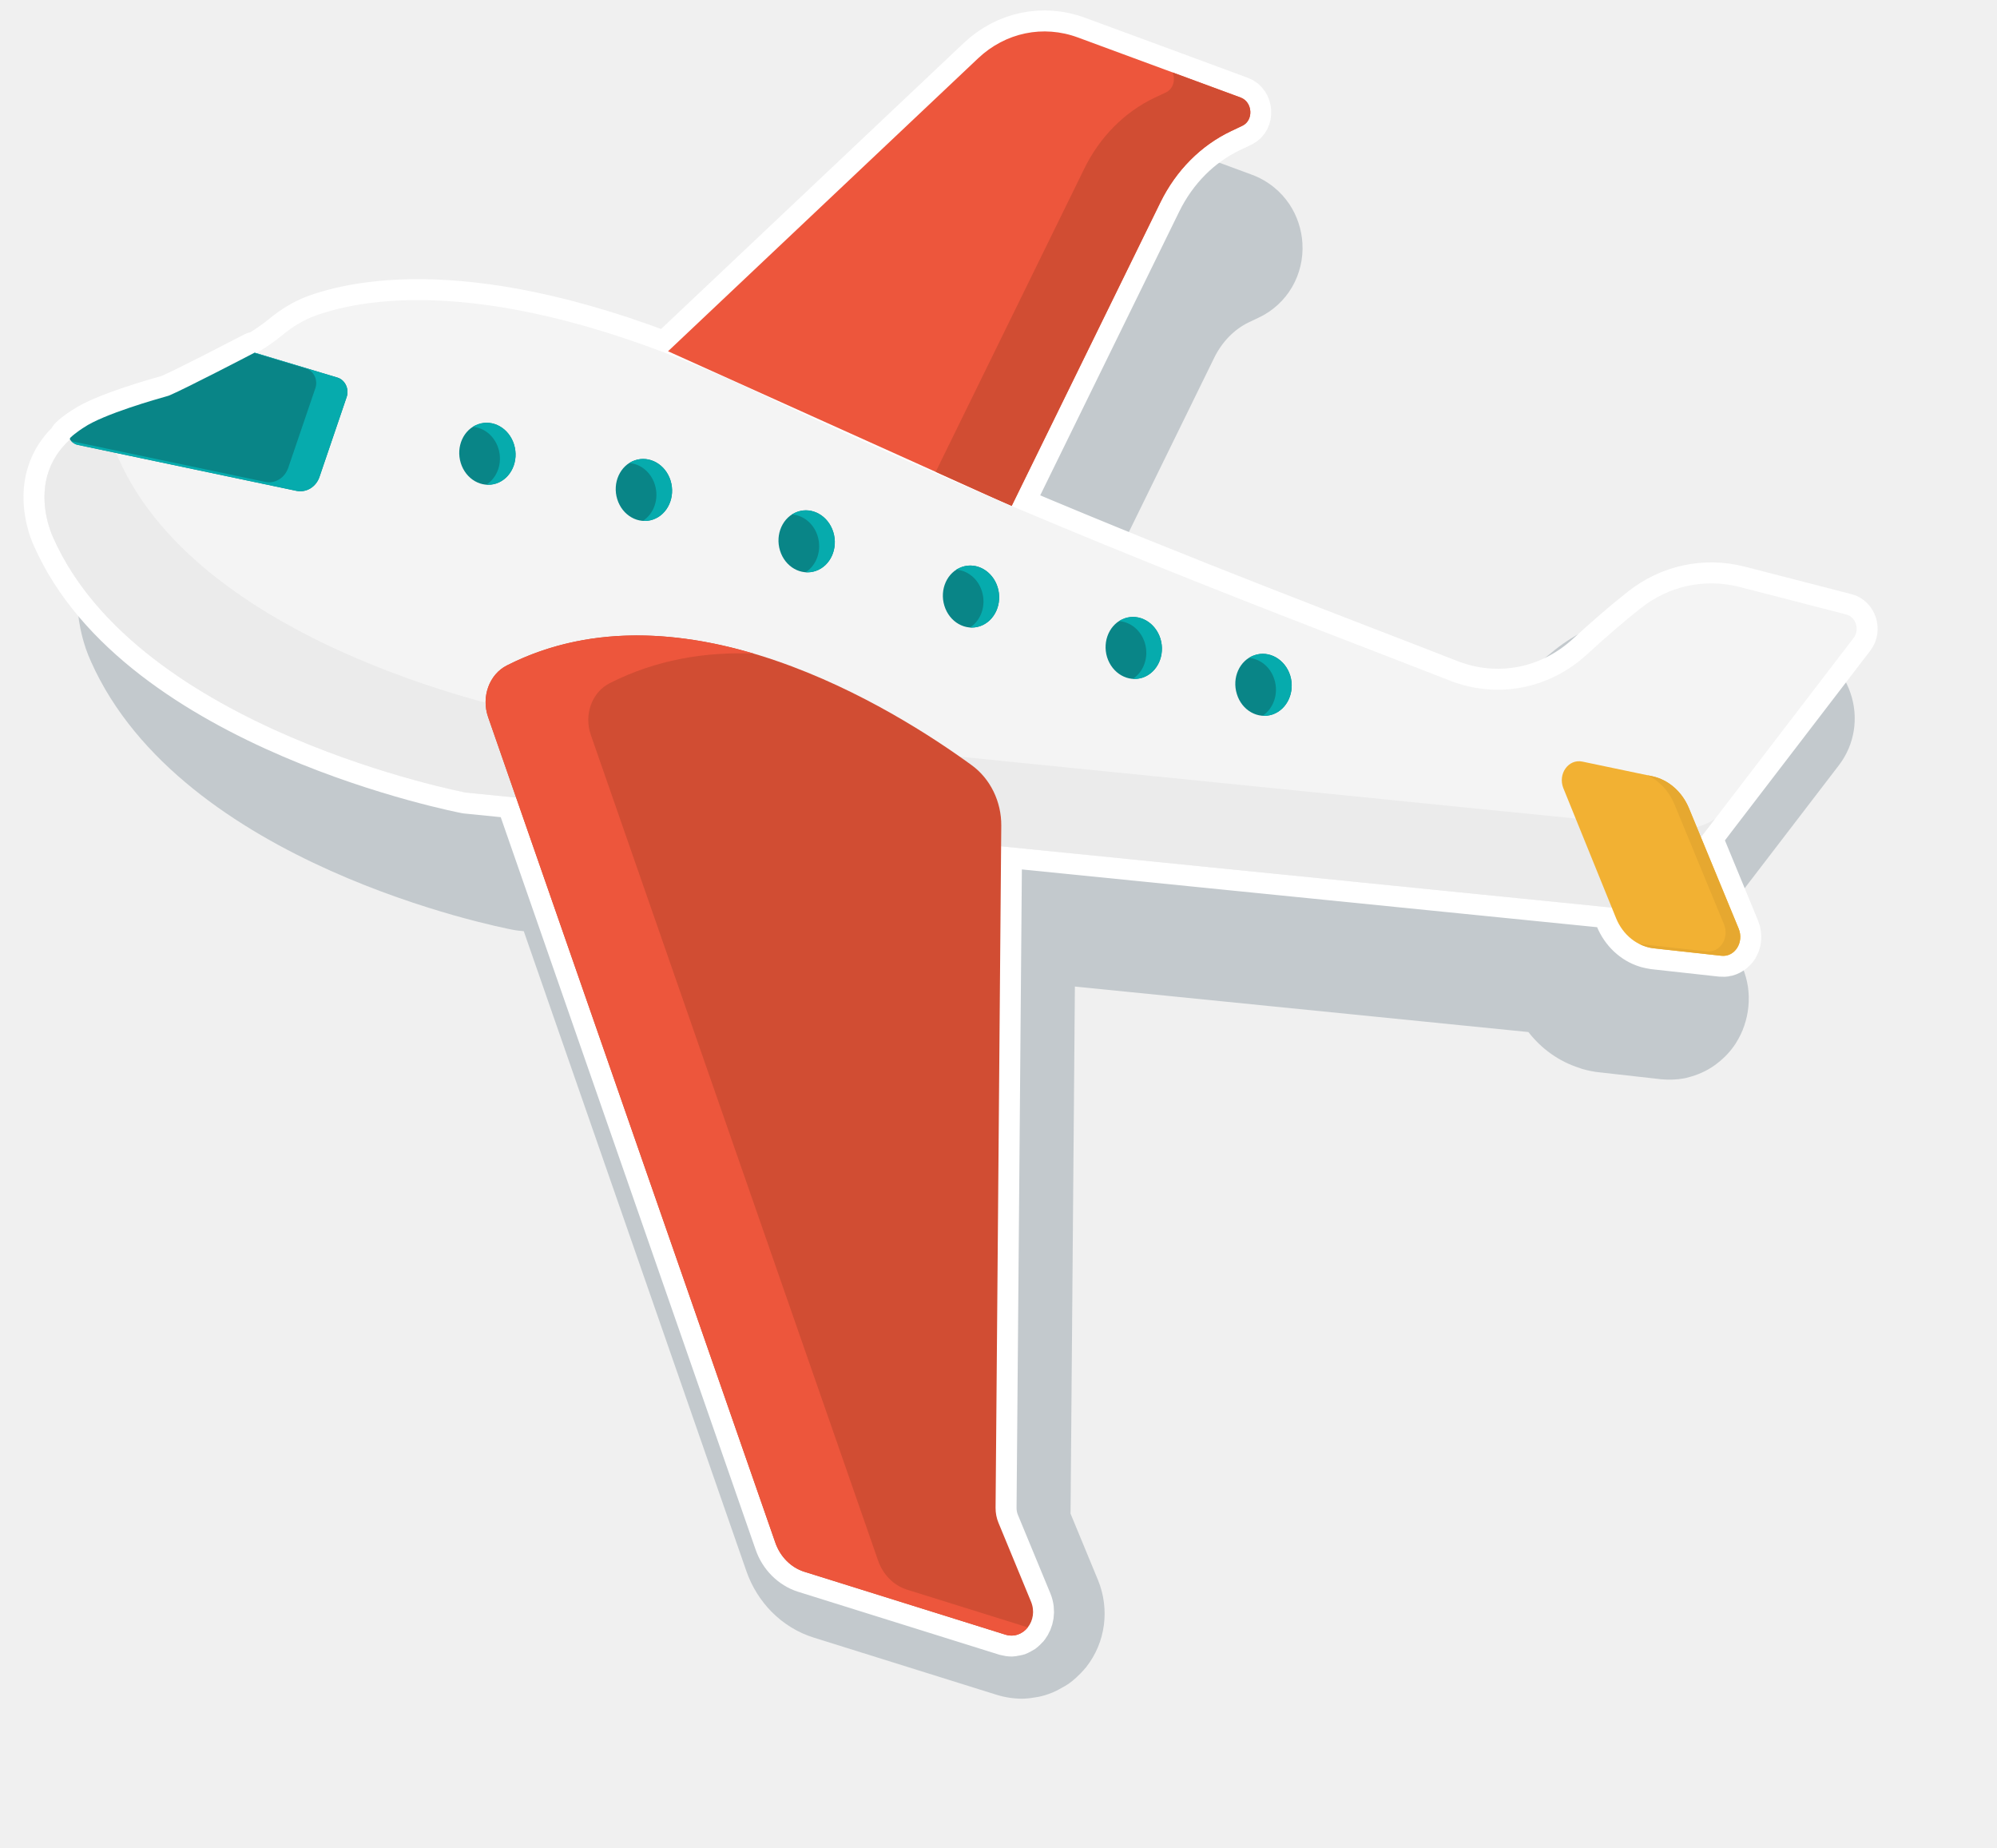
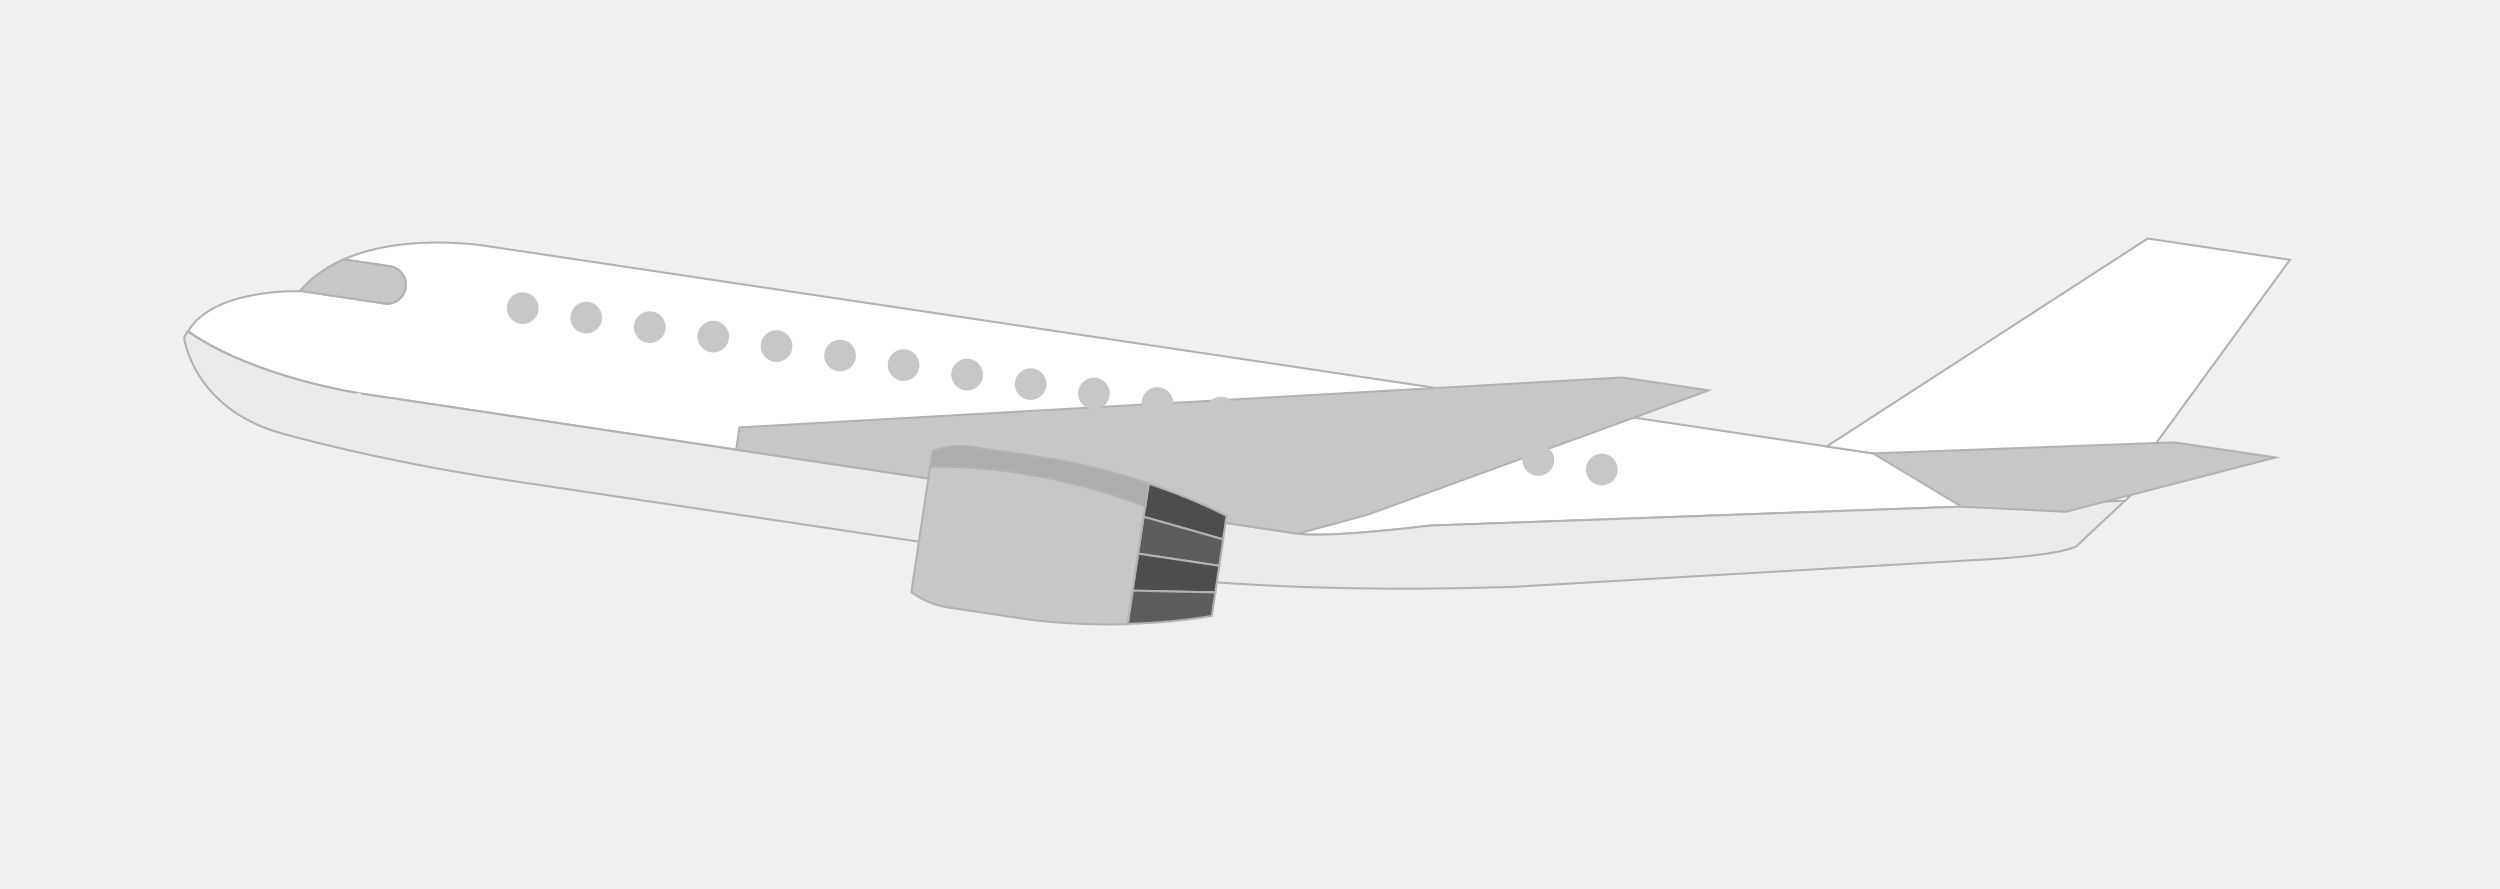
- <svg xmlns="http://www.w3.org/2000/svg" version="1.1" id="Layer_1" x="0px" y="0px" width="573px" height="530px" viewBox="-193 -182.5 573 530" enable-background="new -193 -182.5 573 530" xml:space="preserve">
+ <svg xmlns="http://www.w3.org/2000/svg" version="1.1" id="Layer_1" x="0px" y="0px" width="1199px" height="426px" viewBox="0 0 1199 426" enable-background="new 0 0 1199 426" xml:space="preserve">
  <g>
-     <path opacity="0.2" fill="#112F41" enable-background="new    " d="M-42.717,84.628l-1.542-0.151   c-0.525-0.052-1.05-0.145-1.573-0.244c-3.881-0.746-95.127-18.677-121.073-76.978c-0.001-0.02-0.002-0.021-0.003-0.025   c-0.026-0.068-0.051-0.121-0.076-0.173c-0.074-0.172-0.165-0.346-0.223-0.5l-0.022-0.048c-0.024-0.047-0.043-0.078-0.052-0.126   c-0.042-0.075-0.072-0.151-0.099-0.243l-0.15-0.356c-0.05-0.142-0.101-0.266-0.167-0.374l-0.005-0.044   c-0.052-0.127-0.1-0.274-0.152-0.401l-0.071-0.174c-0.051-0.145-0.102-0.273-0.153-0.42l-0.267-0.724   c-0.007-0.05-0.03-0.097-0.052-0.128c-0.006-0.069-0.029-0.122-0.052-0.171l-0.253-0.818c-0.025-0.058-0.05-0.154-0.083-0.249   c-0.014-0.051-0.036-0.082-0.041-0.133c-0.1-0.348-0.218-0.697-0.297-1.015c-0.042-0.104-0.071-0.224-0.097-0.326   c-0.118-0.402-0.222-0.826-0.326-1.291c-0.023-0.081-0.048-0.179-0.071-0.275c-0.099-0.404-0.189-0.847-0.278-1.274   c-0.001-0.022-0.011-0.045-0.017-0.051c-2.671-12.999,0.619-25.421,9.057-34.637c0.704-1.023,1.526-1.99,2.464-2.861   c2.326-2.222,4.984-4.009,6.184-4.757c6.396-4.212,17.482-7.848,25.916-10.208c2.869-1.324,11.11-5.483,20.073-10.14   c0.082-0.05,0.177-0.098,0.273-0.146c0.529-0.271,1.078-0.501,1.646-0.722c1.071-0.727,1.74-1.243,2.073-1.519   c4.506-3.74,9.356-6.574,14.385-8.389c14.719-5.281,44.652-10.264,93.283,6.074l73.464-69.381   c12.146-11.449,29.331-15.013,44.873-9.263l42.527,15.69c2.206,0.823,4.294,2.013,6.185,3.533c1.739,1.396,3.238,3.063,4.476,4.887   c2.196,3.309,3.491,7.169,3.736,11.183c0.546,9.107-4.371,17.473-12.451,21.316l-2.98,1.414c-4.096,1.966-7.623,5.556-9.863,10.115   l-30.384,62.025c28.488,11.756,54.182,21.689,75.508,29.936c7.612,2.938,14.537,5.624,20.67,8.021   c5.875,2.312,12.203,1.092,16.979-3.267c5.53-5.081,10.603-9.437,15.039-12.948c11.897-9.439,27.098-12.648,41.69-8.89   l27.885,7.173c7.074,1.838,12.749,7.097,15.149,14.114c2.44,7.077,1.232,14.824-3.297,20.744l-33.521,43.737l5.836,14.192   c0.75,1.84,1.291,3.734,1.583,5.676c0.515,3.736,0.164,7.612-1.079,11.156c-0.564,1.74-1.396,3.387-2.447,5.073   c-1.393,2.144-3.147,4.042-5.273,5.677c-2.207,1.748-4.743,2.998-7.433,3.793c-0.544,0.151-1.09,0.3-1.598,0.44   c-0.188,0.009-0.342,0.057-0.498,0.1c-2.229,0.404-4.472,0.458-6.62,0.249l-17.676-1.983c-1.641-0.158-3.281-0.499-5.032-1.003   c-0.199-0.092-0.444-0.145-0.651-0.24c-5.873-1.85-10.953-5.48-14.691-10.314l-130.129-13.051l-1.246,151.208l7.866,19.027   c3.44,8.361,2.183,17.919-3.34,24.947c-0.453,0.592-1.086,1.247-1.649,1.843c-0.636,0.649-1.684,1.699-3.036,2.694   c-0.094,0.052-0.187,0.103-0.248,0.193c-0.889,0.604-1.688,1.054-2.281,1.354c-0.943,0.546-2.144,1.189-3.64,1.693   c-1.444,0.533-2.696,0.787-3.683,0.937c-0.9,0.159-2.14,0.354-3.694,0.402c-2.491,0.005-4.98-0.346-7.415-1.094l-52.568-16.435   c-4.508-1.4-8.668-3.943-12.056-7.371c-3.211-3.235-5.72-7.267-7.239-11.608L-42.717,84.628z" />
-     <path fill="#FFFFFF" stroke="#FFFFFF" stroke-width="12.037" stroke-linecap="round" stroke-linejoin="round" stroke-miterlimit="10" d="   M-177.851-28.542c-0.02-0.03-0.027-0.055-0.048-0.086c-0.031-0.058-0.062-0.159-0.092-0.244c-0.023-0.029-0.027-0.057-0.051-0.088   c-0.053-0.13-0.107-0.267-0.164-0.407c-0.002-0.023-0.004-0.028-0.021-0.053c-0.06-0.141-0.118-0.327-0.192-0.494   c-0.006-0.026-0.009-0.052-0.031-0.079c-0.059-0.19-0.136-0.383-0.206-0.58c-0.014-0.048-0.017-0.076-0.037-0.104   c-0.062-0.219-0.144-0.442-0.222-0.687c-0.002-0.027-0.005-0.055-0.024-0.08c-0.072-0.249-0.154-0.521-0.227-0.795   c-0.001-0.026-0.019-0.053-0.024-0.079c-0.081-0.278-0.158-0.578-0.223-0.903c-0.018-0.003-0.018-0.027-0.018-0.03   c-0.08-0.328-0.154-0.657-0.225-1.01c0-0.002,0-0.004-0.001-0.026c-1.202-5.851-1.259-14.927,6.78-22.148   c-0.073-0.17-0.056-0.384,0.082-0.518c1.576-1.506,3.831-2.878,3.831-2.878c5.634-3.88,21.271-8.283,23.897-8.997   c0.299-0.081,0.573-0.187,0.847-0.298c4.541-1.941,22.368-11.208,24.12-12.113c0.087-0.053,0.195-0.055,0.299-0.027l0.357,0.111   c2.803-1.721,5.332-3.442,7.298-5.06c2.956-2.462,6.208-4.486,9.76-5.767c14.903-5.337,53.566-11.972,124.118,20.833   c0.953,0.438,1.908,0.878,2.845,1.339C49.264-58.107,73.656-47.328,96.865-37.49l-21.401-9.646l0,0L-1.319-81.732l89.004-84.076   c7.814-7.36,18.648-9.625,28.603-5.938l27.177,10.016l0,0l19.52,7.212c0.437,0.163,0.819,0.383,1.148,0.655   c0.329,0.272,0.606,0.577,0.827,0.93c0.485,0.688,0.717,1.511,0.769,2.353c0.107,1.667-0.614,3.365-2.255,4.155l-3.275,1.557   c-8.642,4.104-15.747,11.268-20.227,20.373L97.26-37.325c51.178,21.655,96.408,38.582,125.659,50.042   c13.62,5.355,28.56,2.489,39.438-7.489c4.922-4.512,10.332-9.247,15.411-13.24c8.106-6.426,18.441-8.661,28.389-6.095l30.579,7.876   c2.779,0.711,3.933,4.376,2.134,6.724l-39.867,52.013l0,0l-3.946,5.19l10.829,26.227c0.214,0.49,0.332,0.984,0.391,1.476   c0.157,0.981,0.05,1.961-0.231,2.794c-0.159,0.437-0.371,0.866-0.598,1.245c-0.327,0.496-0.761,0.887-1.205,1.262   c-0.536,0.389-1.093,0.709-1.746,0.871c-0.059,0.005-0.116,0.055-0.214,0.059c-0.439,0.063-0.885,0.106-1.374,0.054l-19.419-2.138   c-0.706-0.1-1.367-0.262-2.065-0.435c-0.054-0.043-0.107-0.05-0.163-0.057c-3.728-1.148-6.897-4.097-8.532-8.092l-1.262-3.136   c-0.115-0.003-0.269,0-0.385-0.004L94.243,60.269l-1.581,189.79c-0.003,1.475,0.273,2.948,0.825,4.272l9.343,22.59   c1.101,2.729,0.552,5.516-0.929,7.425v0.001c-0.11,0.157-0.271,0.226-0.385,0.38c-0.274,0.283-0.546,0.604-0.872,0.827   c-0.164,0.113-0.375,0.208-0.543,0.277c-0.329,0.212-0.654,0.429-0.991,0.542c-0.317,0.107-0.604,0.11-0.926,0.164   c-0.274,0.054-0.546,0.157-0.824,0.159c-0.604,0.004-1.254-0.099-1.907-0.274l-57.699-18.044c-1.887-0.601-3.608-1.685-5.028-3.11   c-1.421-1.424-2.543-3.186-3.233-5.209l-74.395-213.74l-14.383-1.448c0,0-94.066-17.877-118.482-73.223c0,0-0.013-0.027-0.03-0.078   C-177.815-28.439-177.827-28.492-177.851-28.542z" />
    <g>
      <g>
-         <path fill="#ED563C" d="M-1.319-81.732L97.26-37.323l42.713-87.172c4.479-9.105,11.586-16.269,20.227-20.373l3.275-1.557     c3.281-1.56,2.959-6.81-0.489-8.093l-46.696-17.227c-9.956-3.687-20.788-1.423-28.604,5.938L-1.319-81.732z" />
-         <path fill="#D14D33" d="M118.086-134.066c4.438-9.106,11.545-16.269,20.187-20.391l3.276-1.54     c2.183-1.038,2.742-3.686,1.916-5.715l19.521,7.195c3.448,1.283,3.771,6.533,0.49,8.093l-3.276,1.557     c-8.641,4.104-15.747,11.268-20.227,20.373L97.26-37.323L75.484-47.14L118.086-134.066z" />
+         <path fill="#FFFFFF" stroke="#B2B2B2" stroke-miterlimit="10" d="M184.293,145.529l-40.351-6.035     c-0.015,0.098-0.114,0.083-0.129,0.184c0,0-41.115-1.599-53.627,19.176c32.126,22.5,83.088,29.922,83.088,29.922l179.898,26.909     l269.304,40.282c14.736,2.203,63.271-3.883,63.271-3.883l333.43-11.907l4.24-4.018L234.199,118.11c0,0-39.313-6.891-69.396,6.304     l22.153,3.313c4.945,0.74,8.309,5.288,7.569,10.232S189.138,146.254,184.293,145.529z" />
      </g>
      <g>
-         <path fill="#F4F4F4" d="M262.358,5.227c4.921-4.512,10.331-9.246,15.409-13.239c8.107-6.426,18.443-8.661,28.391-6.095     l30.577,7.876c2.78,0.711,3.935,4.376,2.135,6.724l-53.762,70.168c-3.934,5.114-9.895,7.788-16.027,7.163L-59.283,44.87     c0,0-94.067-17.877-118.483-73.223c0,0-13.256-27.044,21.516-36.31c7.053-1.864,13.867-4.542,20.482-7.742     c8.23-3.992,18.104-9.241,23.625-13.832c2.959-2.461,6.208-4.486,9.76-5.748c14.903-5.356,53.566-11.974,124.119,20.815     c0.952,0.457,1.907,0.896,2.863,1.338c79.269,37.593,155.732,65.845,198.322,82.548C236.539,18.052,251.479,15.205,262.358,5.227     z" />
-         <path fill="#EBEBEB" d="M-161.466-62.997c-0.116,6.722,2.48,12.027,2.48,12.027c24.417,55.346,118.48,73.204,118.48,73.204     l328.348,32.972c3.983,0.387,7.868-0.575,11.158-2.701L285.106,70.66c-3.933,5.113-9.895,7.788-16.027,7.163L-59.287,44.869     c0,0-94.066-17.877-118.482-73.223C-177.768-28.353-189.603-52.549-161.466-62.997z" />
-         <path fill="#098587" d="M-170.684-54.873l62.721,13.178c2.849,0.6,5.66-1.098,6.652-4.053l7.786-22.881     c0.774-2.299-0.461-4.896-2.648-5.553l-23.627-7.104c-0.101-0.028-0.195-0.008-0.297,0.026     c-1.752,0.924-19.58,10.172-24.121,12.113c-0.274,0.13-0.548,0.216-0.847,0.298c-2.625,0.733-18.259,5.136-23.897,8.997     c0,0-2.255,1.391-3.831,2.896c-0.185,0.165-0.191,0.463-0.051,0.659l0,0C-172.297-55.555-171.533-55.041-170.684-54.873z" />
-         <path fill="#06ABAD" d="M-116.933-44.268c2.85,0.603,5.644-1.097,6.651-4.071l7.788-22.861c0.77-2.299-0.461-4.896-2.649-5.554     l-14.956-4.505c0,0,0,0,0.001,0c0.103-0.034,0.197-0.055,0.297-0.026l23.627,7.104c2.188,0.657,3.422,3.254,2.648,5.553     l-7.786,22.881c-0.993,2.956-3.803,4.653-6.652,4.053l-62.723-13.179c-0.705-0.14-1.34-0.524-1.857-1.072L-116.933-44.268z" />
+         <path fill="#C7C7C7" stroke="#B2B2B2" stroke-miterlimit="10" d="M143.942,139.494l40.351,6.035     c4.945,0.74,9.492-2.625,10.232-7.569s-2.625-9.493-7.569-10.232l-22.153-3.313C156.903,127.883,149.601,132.757,143.942,139.494     z" />
+       </g>
+     </g>
+     <g>
+       <path fill="#EBEBEB" stroke="#B2B2B2" stroke-miterlimit="10" d="M89.972,158.925c-0.557,1.029-1.199,1.944-1.673,3.085    c0,0,4.177,33.588,46.058,45.617c0,0,44.661,13.048,110.331,22.872l299.764,44.838c0,0,63.238,9.863,180.474,6.165l231.742-13.466    c0,0,29.766-1.614,39.115-5.979l23.295-21.896l-333.43,11.906c0,0-48.436,6.102-63.271,3.883L353.073,215.67l-179.899-26.909    C173.175,188.761,122.212,181.339,89.972,158.925z" />
+     </g>
+     <g>
+       <polygon fill="#FFFFFF" stroke="#B2B2B2" stroke-miterlimit="10" points="1017.485,235.271 1098.246,124.602 1030.004,114.394     876.059,214.118   " />
+     </g>
+     <g>
+       <polygon fill="#C7C7C7" stroke="#B2B2B2" stroke-miterlimit="10" points="940.795,243.013 990.787,245.435 1091.342,219.422     1042.781,212.159 898.311,217.445   " />
+     </g>
+     <g>
+       <polygon fill="#C7C7C7" stroke="#B2B2B2" stroke-miterlimit="10" points="622.379,255.951 353.074,215.67 354.673,204.987     777.971,181.044 819.41,187.243 655.786,246.894   " />
+     </g>
+     <g>
+       <g>
+         <path fill="#4D4D4D" stroke="#B2B2B2" stroke-miterlimit="10" d="M548.467,247.828l38.113,10.857l1.687-11.274     c-12.771-6.562-25.678-11.525-37.418-15.505L548.467,247.828z" />
      </g>
      <g>
-         <g>
-           <path fill="#098587" d="M-60.792-49.679c1.449,4.698,6.043,7.3,10.278,5.846c4.214-1.474,6.458-6.453,5.009-11.152      c-1.447-4.679-6.041-7.3-10.258-5.826C-59.994-59.358-62.242-54.359-60.792-49.679z" />
-           <path fill="#06ABAD" d="M-49.993-53.833c-1.12-3.612-4.108-5.988-7.357-6.209c0.473-0.306,1.015-0.578,1.587-0.77      c4.215-1.474,8.812,1.147,10.258,5.826c1.449,4.699-0.795,9.679-5.009,11.152c-0.977,0.33-1.961,0.439-2.92,0.362      C-50.264-45.497-48.737-49.766-49.993-53.833z" />
-         </g>
-         <g>
-           <path fill="#098587" d="M-15.892-39.292c1.449,4.68,6.043,7.3,10.277,5.827c4.215-1.454,6.458-6.454,5.03-11.134      c-1.449-4.698-6.063-7.3-10.278-5.846C-15.096-48.97-17.341-43.97-15.892-39.292z" />
-           <path fill="#06ABAD" d="M-5.094-43.445c-1.12-3.612-4.105-5.989-7.358-6.208c0.493-0.324,1.017-0.577,1.589-0.769      c4.214-1.474,8.829,1.127,10.278,5.826c1.429,4.679-0.815,9.679-5.03,11.135c-0.977,0.349-1.942,0.458-2.918,0.381      C-5.365-35.107-3.837-39.376-5.094-43.445z" />
-         </g>
-         <g>
-           <path fill="#098587" d="M30.809-24.552c1.45,4.699,6.043,7.301,10.277,5.826c4.215-1.453,6.459-6.454,5.011-11.133      c-1.449-4.697-6.043-7.299-10.258-5.846C31.607-34.23,29.361-29.23,30.809-24.552z" />
-           <path fill="#06ABAD" d="M41.609-28.706c-1.12-3.612-4.104-5.989-7.357-6.208c0.493-0.306,1.016-0.577,1.588-0.771      c4.215-1.472,8.809,1.148,10.258,5.827c1.449,4.68-0.795,9.679-5.011,11.153c-0.978,0.331-1.961,0.44-2.919,0.364      C41.338-20.367,42.865-24.636,41.609-28.706z" />
-         </g>
-         <g>
-           <path fill="#098587" d="M77.974-8.719c1.449,4.7,6.043,7.299,10.258,5.846c4.223-1.473,6.459-6.472,5.029-11.152      c-1.449-4.68-6.042-7.299-10.257-5.826C78.769-18.397,76.525-13.398,77.974-8.719z" />
-           <path fill="#06ABAD" d="M88.752-12.853c-1.12-3.631-4.105-5.989-7.357-6.228c0.492-0.305,1.035-0.576,1.589-0.77      c4.234-1.473,8.828,1.147,10.276,5.826c1.431,4.699-0.814,9.679-5.029,11.152c-0.959,0.33-1.942,0.439-2.9,0.382      C88.501-4.535,90.009-8.804,88.752-12.853z" />
-         </g>
-         <g>
-           <path fill="#098587" d="M124.656,6.022c1.468,4.698,6.063,7.299,10.278,5.846c4.215-1.473,6.458-6.454,5.029-11.152      c-1.469-4.68-6.063-7.299-10.278-5.827C125.472-3.638,123.227,1.342,124.656,6.022z" />
-           <path fill="#06ABAD" d="M135.475,1.887c-1.14-3.63-4.144-5.989-7.377-6.209c0.491-0.324,1.034-0.595,1.588-0.79      c4.215-1.472,8.81,1.148,10.276,5.827c1.43,4.699-0.813,9.679-5.029,11.152c-0.978,0.33-1.961,0.439-2.899,0.381      C135.203,10.205,136.73,5.936,135.475,1.887z" />
-         </g>
-         <g>
-           <path fill="#098587" d="M161.893,16.602c1.43,4.699,6.024,7.3,10.277,5.846c4.215-1.474,6.458-6.473,5.03-11.152      c-1.469-4.68-6.063-7.3-10.277-5.826C162.668,6.923,160.425,11.923,161.893,16.602z" />
-           <path fill="#06ABAD" d="M172.672,12.467c-1.102-3.631-4.104-5.989-7.34-6.228c0.494-0.305,0.997-0.576,1.59-0.769      c4.214-1.473,8.81,1.146,10.278,5.826c1.428,4.698-0.815,9.678-5.03,11.153c-0.979,0.331-1.962,0.44-2.9,0.382      C172.4,20.785,173.929,16.517,172.672,12.467z" />
-         </g>
+         <polygon fill="#5C5C5C" stroke="#B2B2B2" stroke-miterlimit="10" points="545.82,265.532 584.784,271.36 586.678,258.7      548.467,247.828    " />
      </g>
      <g>
-         <path fill="#D14D33" d="M85.823,37.025C63.728,20.924,2.894-17.197-47.555,8.394c-5.059,2.549-7.411,8.995-5.387,14.822     l82.414,236.846c1.417,4.047,4.504,7.121,8.28,8.318l57.7,18.044c5.191,1.598,9.616-4.051,7.375-9.465l-9.342-22.626     c-0.552-1.324-0.828-2.798-0.825-4.272L94.296,54.36C94.351,47.441,91.13,40.885,85.823,37.025z" />
-         <path fill="#ED563C" d="M29.473,260.062L-52.941,23.216c-2.024-5.827,0.328-12.273,5.387-14.822     C-24.56-3.278,0.595-1.694,23.259,5.003C9.346,4.431-4.737,6.729-18.104,13.509c-5.04,2.569-7.412,8.996-5.369,14.822     l82.414,236.826c1.398,4.046,4.485,7.159,8.26,8.354l34.699,10.836c-1.476,1.863-3.876,2.891-6.448,2.076l-57.7-18.046     C33.977,267.183,30.89,264.105,29.473,260.062z" />
+         <polygon fill="#4D4D4D" stroke="#B2B2B2" stroke-miterlimit="10" points="543.157,283.334 582.876,284.116 584.784,271.36      545.82,265.532    " />
      </g>
      <g>
-         <g>
-           <path fill="#F2B133" d="M291.612,49.358l14.272,34.564c1.594,3.928-1.143,8.193-4.978,7.761l-19.419-2.138      c-4.697-0.538-8.807-3.822-10.761-8.582l-15.149-37.347c-1.648-4.104,1.469-8.478,5.463-7.632l20.011,4.189      C285.699,41.155,289.644,44.599,291.612,49.358z" />
-         </g>
-         <path fill="#E6A830" d="M296.691,90.426c3.835,0.436,6.572-3.83,4.978-7.759l-14.272-34.565     c-1.576-3.751-4.369-6.673-7.764-8.229l1.418,0.299c4.648,0.982,8.593,4.426,10.562,9.186l14.272,34.564     c1.594,3.928-1.143,8.193-4.978,7.761l-19.419-2.138c-1.424-0.163-2.787-0.602-4.089-1.251L296.691,90.426z" />
+         <path fill="#5C5C5C" stroke="#B2B2B2" stroke-miterlimit="10" d="M543.269,283.247l-2.382,15.924     c12.279-0.287,26.088-1.356,40.303-3.78l1.687-11.274L543.269,283.247z" />
      </g>
+     </g>
+     <g>
+       <path fill="#ADADAD" stroke="#B2B2B2" stroke-miterlimit="10" d="M549.305,242.899l1.642-10.979    c-0.479-0.175-1.058-0.362-1.538-0.534c-25.444-8.355-44.828-11.256-44.828-11.256l-38.176-5.709    c-6.726-1.006-13.207-0.259-19.09,1.895l-1.109,7.418C494.945,223.039,537.189,238.052,549.305,242.899z" />
+     </g>
+     <g>
+       <path fill="#C7C7C7" stroke="#B2B2B2" stroke-miterlimit="10" d="M446.092,223.82l-8.994,60.13    c5.095,3.796,11.073,6.41,17.7,7.401l38.175,5.71c0,0,19.386,2.898,46.16,2.354c0.509-0.027,1.119-0.036,1.628-0.061l2.382-15.924    l2.663-17.802l2.663-17.802l0.74-4.945C537.189,238.052,494.945,223.039,446.092,223.82z" />
+     </g>
+     <g>
+       <path fill="#C7C7C7" d="M251.815,140.261c4.154,0.621,7.014,4.487,6.393,8.641c-0.621,4.154-4.488,7.013-8.641,6.392    c-4.154-0.621-7.014-4.488-6.393-8.641C243.796,142.5,247.662,139.639,251.815,140.261z" />
+     </g>
+     <g>
+       <path fill="#C7C7C7" d="M282.278,144.817c4.154,0.621,7.013,4.486,6.392,8.64c-0.622,4.154-4.487,7.013-8.64,6.392    c-4.155-0.622-7.014-4.488-6.393-8.641S278.123,144.196,282.278,144.817z" />
+     </g>
+     <g>
+       <path fill="#C7C7C7" d="M312.738,149.373c4.155,0.622,7.013,4.487,6.392,8.641c-0.621,4.153-4.485,7.013-8.64,6.392    c-4.155-0.622-7.014-4.488-6.393-8.64C304.718,151.612,308.583,148.752,312.738,149.373z" />
+     </g>
+     <g>
+       <path fill="#C7C7C7" d="M343.199,153.93c4.155,0.621,7.014,4.486,6.392,8.641c-0.621,4.153-4.486,7.013-8.641,6.392    c-4.155-0.622-7.014-4.488-6.392-8.64C335.18,156.168,339.044,153.308,343.199,153.93z" />
+     </g>
+     <g>
+       <path fill="#C7C7C7" d="M373.561,158.471c4.155,0.622,7.013,4.487,6.392,8.641c-0.621,4.154-4.485,7.014-8.64,6.393    c-4.155-0.622-7.014-4.488-6.393-8.641C365.542,160.71,369.406,157.849,373.561,158.471z" />
+     </g>
+     <g>
+       <path fill="#C7C7C7" d="M404.023,163.027c4.155,0.621,7.014,4.487,6.393,8.641c-0.622,4.154-4.486,7.013-8.641,6.392    c-4.155-0.621-7.013-4.487-6.392-8.64C396.003,165.266,399.867,162.406,404.023,163.027z" />
+     </g>
+     <g>
+       <path fill="#C7C7C7" d="M556.229,185.794c4.154,0.621,7.013,4.487,6.392,8.641s-4.487,7.013-8.641,6.392    c-4.155-0.622-7.014-4.488-6.393-8.64C548.209,188.033,552.075,185.173,556.229,185.794z" />
+     </g>
+     <g>
+       <path fill="#C7C7C7" d="M586.691,190.35c4.155,0.622,7.014,4.487,6.392,8.641c-0.621,4.154-4.486,7.013-8.641,6.392    c-4.155-0.622-7.014-4.488-6.393-8.641S582.535,189.729,586.691,190.35z" />
+     </g>
+     <g>
+       <path fill="#C7C7C7" d="M617.151,194.906c4.156,0.622,7.016,4.487,6.394,8.641c-0.622,4.153-4.486,7.013-8.642,6.391    c-4.154-0.621-7.013-4.487-6.392-8.64S612.996,194.285,617.151,194.906z" />
+     </g>
+     <g>
+       <path fill="#C7C7C7" d="M647.613,199.463c4.155,0.621,7.015,4.487,6.394,8.641c-0.621,4.153-4.487,7.013-8.643,6.391    c-4.154-0.621-7.013-4.488-6.392-8.64C639.594,201.702,643.458,198.841,647.613,199.463z" />
+     </g>
+     <g>
+       <path fill="#C7C7C7" d="M677.975,204.004c4.154,0.621,7.014,4.487,6.393,8.641s-4.486,7.013-8.641,6.392    c-4.156-0.622-7.014-4.488-6.393-8.641C669.955,206.243,673.82,203.382,677.975,204.004z" />
+     </g>
+     <g>
+       <path fill="#C7C7C7" d="M708.436,208.561c4.154,0.621,7.016,4.487,6.393,8.641c-0.621,4.154-4.486,7.013-8.641,6.392    c-4.154-0.622-7.014-4.487-6.393-8.64C700.416,210.8,704.281,207.939,708.436,208.561z" />
+     </g>
+     <g>
+       <path fill="#C7C7C7" d="M738.897,213.117c4.154,0.622,7.014,4.487,6.393,8.641c-0.621,4.152-4.486,7.013-8.641,6.391    c-4.154-0.621-7.014-4.487-6.393-8.64C730.877,215.355,734.742,212.495,738.897,213.117z" />
+     </g>
+     <g>
+       <path fill="#C7C7C7" d="M434.483,167.583c4.155,0.622,7.015,4.487,6.394,8.641c-0.622,4.154-4.488,7.013-8.643,6.392    c-4.154-0.621-7.013-4.487-6.392-8.64C426.464,169.823,430.329,166.962,434.483,167.583z" />
+     </g>
+     <g>
+       <path fill="#C7C7C7" d="M464.945,172.14c4.154,0.622,7.014,4.487,6.392,8.641c-0.621,4.154-4.488,7.013-8.641,6.392    c-4.154-0.622-7.014-4.488-6.393-8.64C456.925,174.379,460.791,171.519,464.945,172.14z" />
+     </g>
+     <g>
+       <path fill="#C7C7C7" d="M495.406,176.696c4.154,0.621,7.013,4.486,6.392,8.641c-0.622,4.153-4.488,7.013-8.641,6.392    c-4.155-0.621-7.014-4.488-6.393-8.641S491.252,176.075,495.406,176.696z" />
+     </g>
+     <g>
+       <path fill="#C7C7C7" d="M525.768,181.237c4.154,0.622,7.014,4.487,6.393,8.641c-0.622,4.153-4.488,7.013-8.641,6.391    c-4.154-0.621-7.014-4.488-6.393-8.64C517.747,183.477,521.615,180.616,525.768,181.237z" />
+     </g>
+     <g>
+       <path fill="#C7C7C7" d="M769.358,217.674c4.156,0.621,7.014,4.486,6.393,8.641c-0.621,4.152-4.484,7.013-8.641,6.391    c-4.154-0.621-7.014-4.487-6.393-8.641C761.338,219.912,765.203,217.051,769.358,217.674z" />
    </g>
  </g>
</svg>
